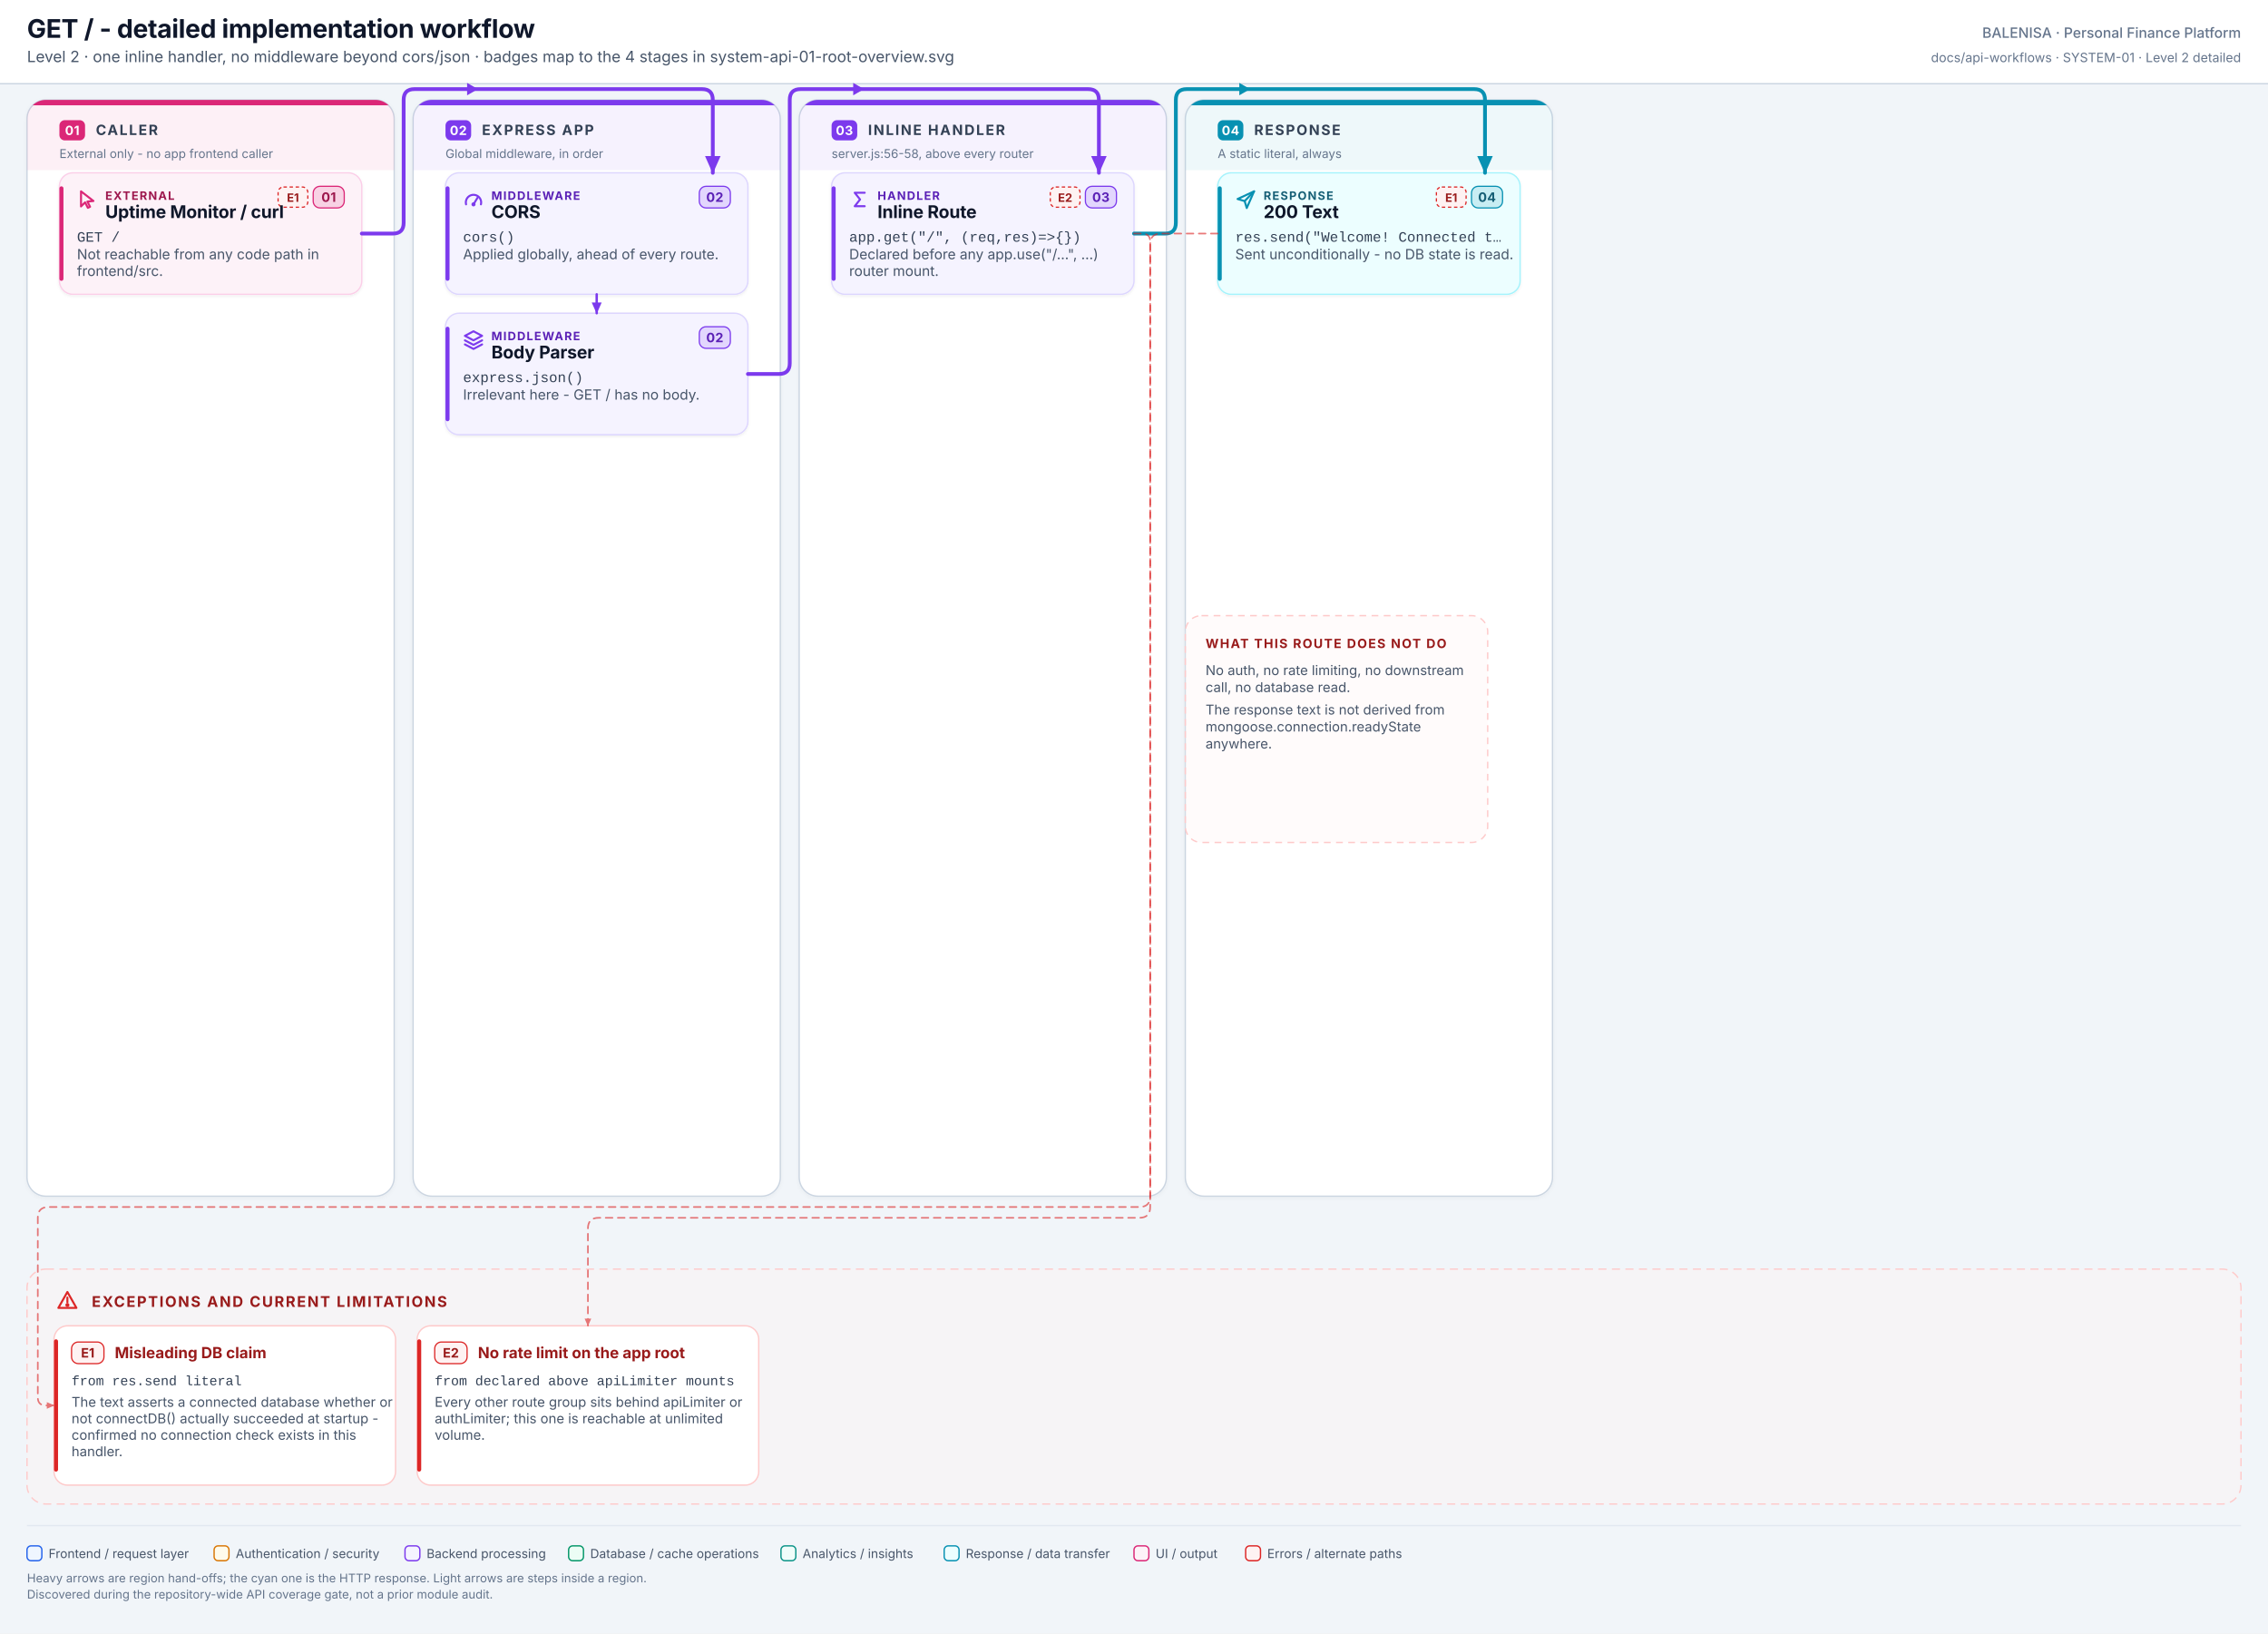
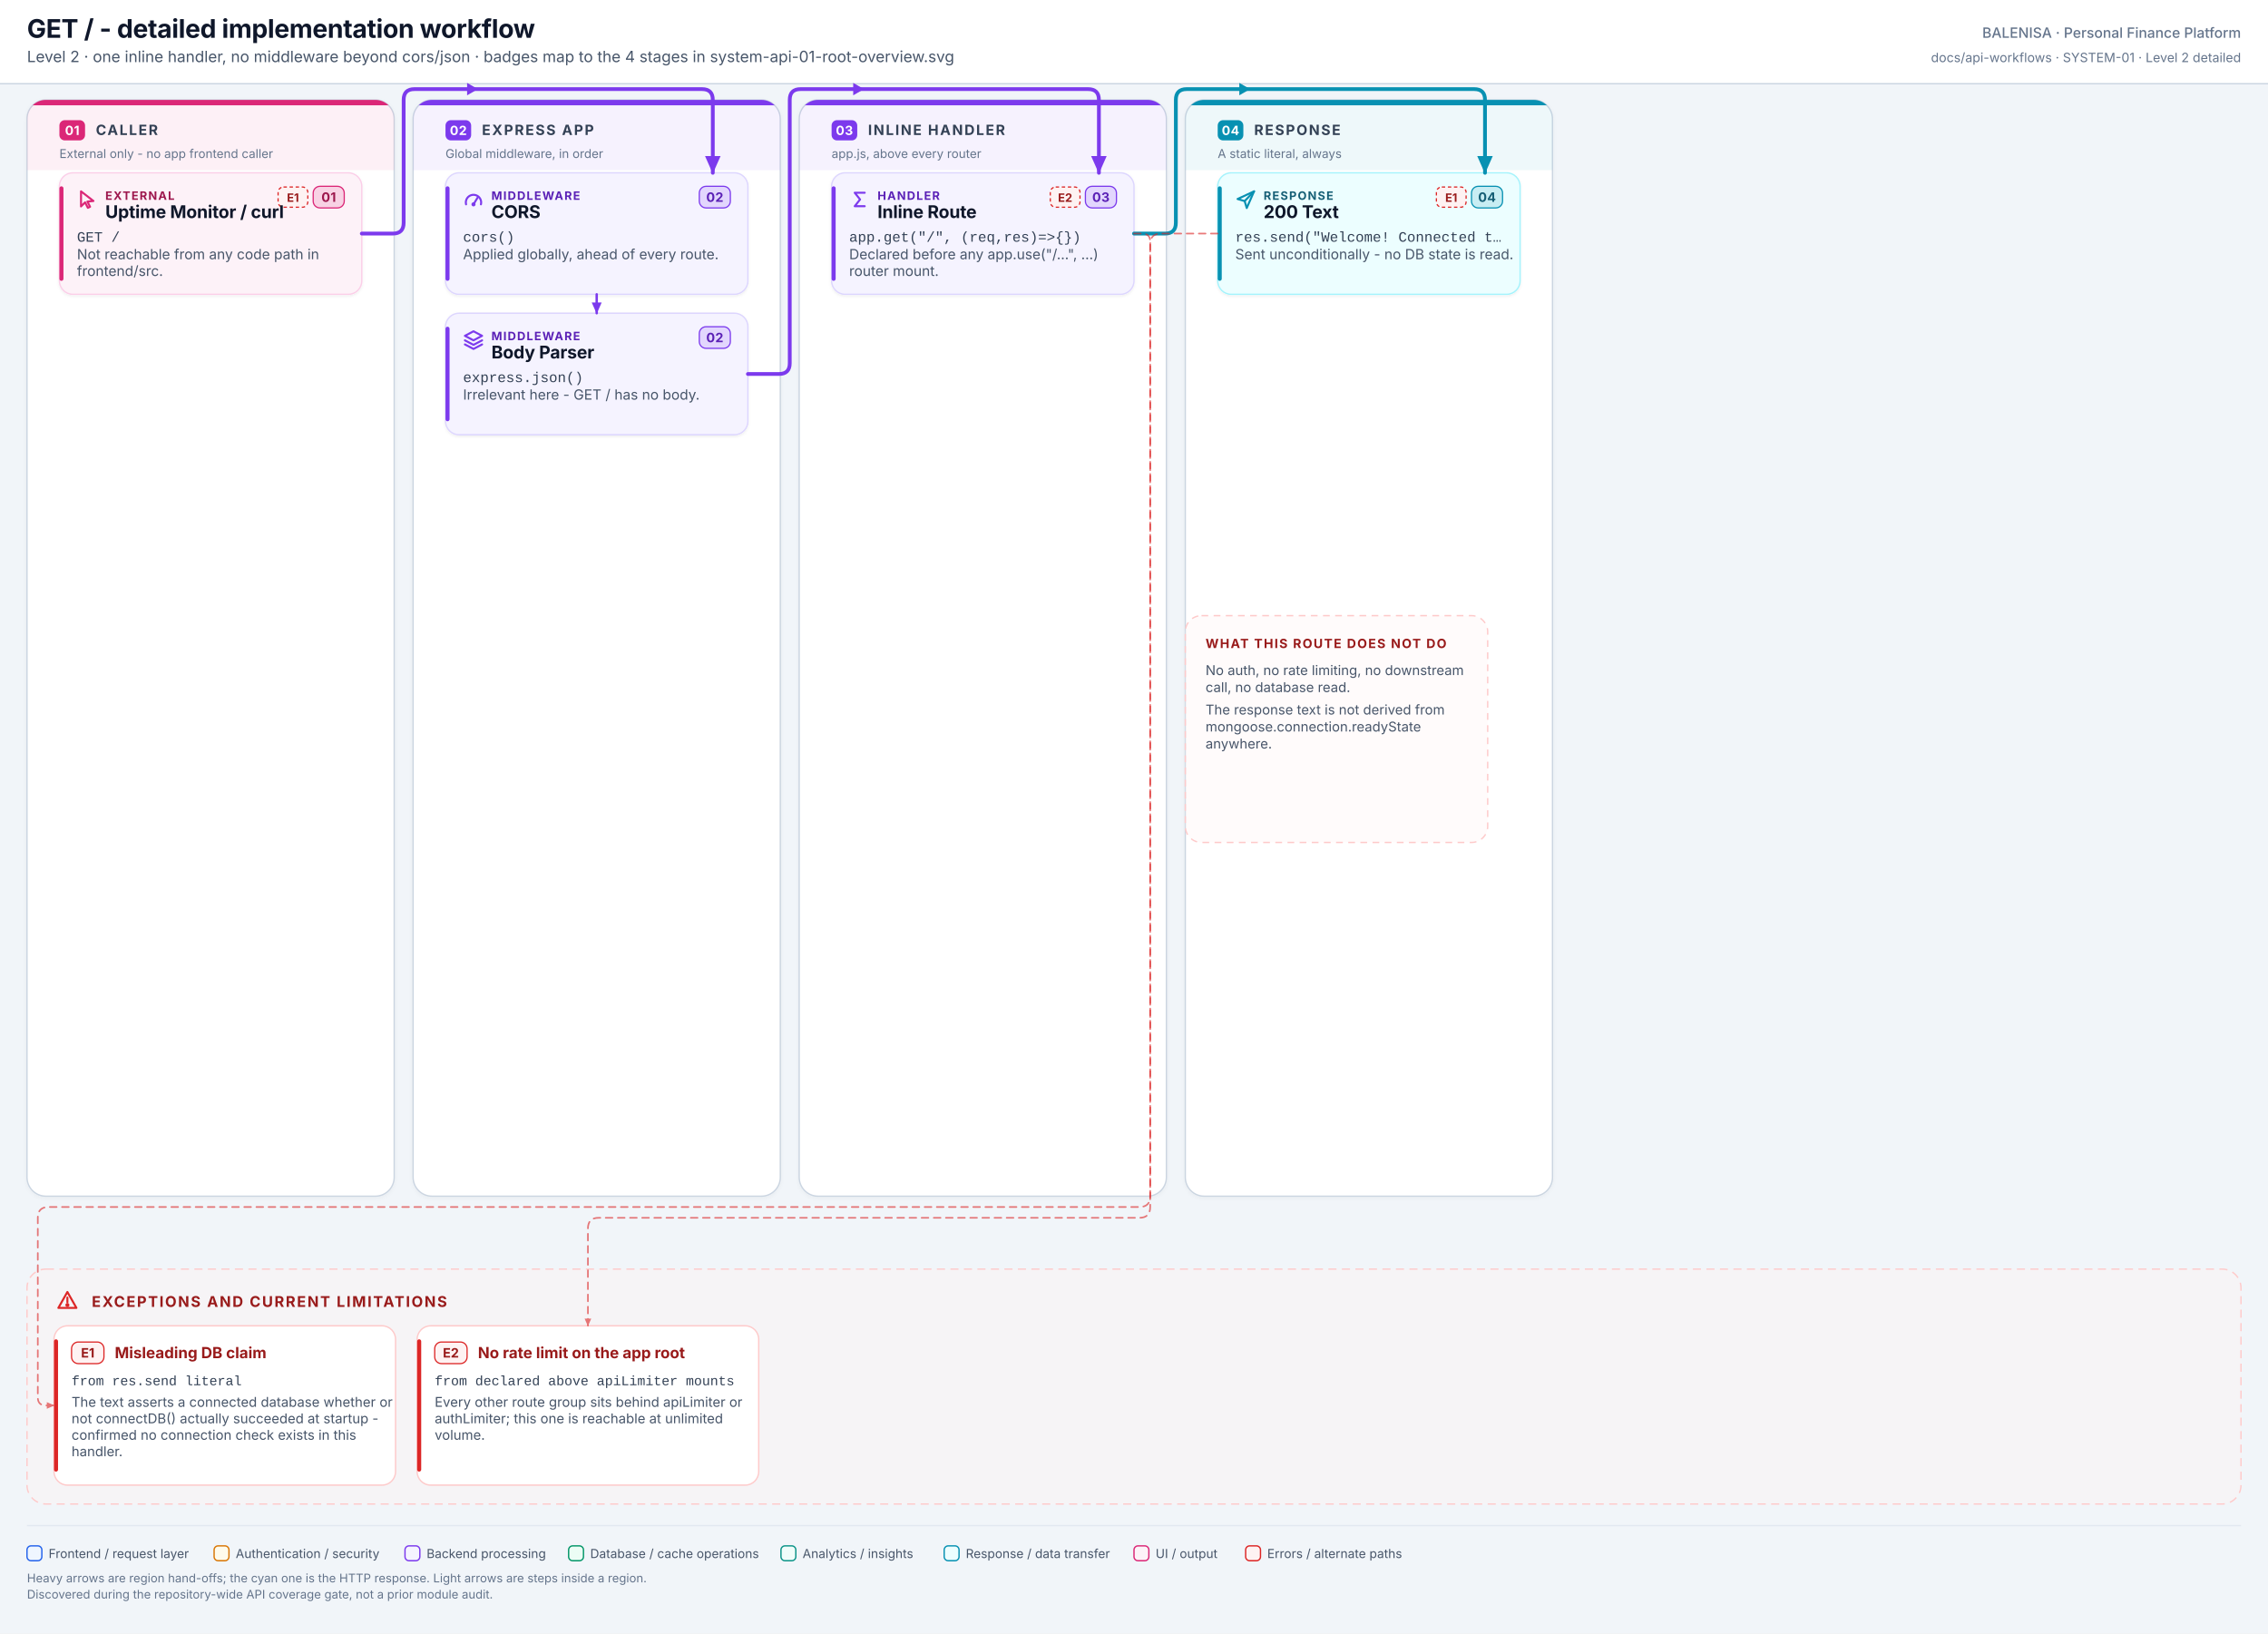
<svg xmlns="http://www.w3.org/2000/svg" width="1680" height="1210" viewBox="0 0 1680 1210" role="img">
  <defs>
    <filter id="cardShadow" x="-20%" y="-20%" width="140%" height="150%">
      <feDropShadow dx="0" dy="1" stdDeviation="1.25" flood-color="#0F172A" flood-opacity="0.07" />
    </filter>
    <filter id="regionShadow" x="-10%" y="-10%" width="120%" height="120%">
      <feDropShadow dx="0" dy="1" stdDeviation="1.5" flood-color="#0F172A" flood-opacity="0.04" />
    </filter>
    <marker id="arrow-frontend" viewBox="0 0 10 10" refX="8.2" refY="5" markerWidth="5.4" markerHeight="5.4" orient="auto-start-reverse">
      <path d="M 0 1.2 L 8.6 5 L 0 8.8 z" fill="#2563EB" />
    </marker>
    <marker id="arrow-auth" viewBox="0 0 10 10" refX="8.2" refY="5" markerWidth="5.4" markerHeight="5.4" orient="auto-start-reverse">
      <path d="M 0 1.2 L 8.6 5 L 0 8.8 z" fill="#D97706" />
    </marker>
    <marker id="arrow-backend" viewBox="0 0 10 10" refX="8.2" refY="5" markerWidth="5.4" markerHeight="5.4" orient="auto-start-reverse">
      <path d="M 0 1.2 L 8.6 5 L 0 8.8 z" fill="#7C3AED" />
    </marker>
    <marker id="arrow-database" viewBox="0 0 10 10" refX="8.2" refY="5" markerWidth="5.4" markerHeight="5.4" orient="auto-start-reverse">
      <path d="M 0 1.2 L 8.6 5 L 0 8.8 z" fill="#059669" />
    </marker>
    <marker id="arrow-insights" viewBox="0 0 10 10" refX="8.2" refY="5" markerWidth="5.4" markerHeight="5.4" orient="auto-start-reverse">
      <path d="M 0 1.2 L 8.6 5 L 0 8.8 z" fill="#0D9488" />
    </marker>
    <marker id="arrow-response" viewBox="0 0 10 10" refX="8.2" refY="5" markerWidth="5.4" markerHeight="5.4" orient="auto-start-reverse">
      <path d="M 0 1.2 L 8.6 5 L 0 8.8 z" fill="#0891B2" />
    </marker>
    <marker id="arrow-ui" viewBox="0 0 10 10" refX="8.2" refY="5" markerWidth="5.4" markerHeight="5.4" orient="auto-start-reverse">
      <path d="M 0 1.2 L 8.6 5 L 0 8.8 z" fill="#DB2777" />
    </marker>
    <marker id="arrow-error" viewBox="0 0 10 10" refX="8.2" refY="5" markerWidth="5.4" markerHeight="5.4" orient="auto-start-reverse">
      <path d="M 0 1.2 L 8.6 5 L 0 8.8 z" fill="#DC2626" />
    </marker>
    <clipPath id="rgnclip0">
      <rect x="20.0" y="74.0" width="272.0" height="812.0" rx="14" />
    </clipPath>
    <clipPath id="rgnclip1">
      <rect x="306.0" y="74.0" width="272.0" height="812.0" rx="14" />
    </clipPath>
    <clipPath id="rgnclip2">
      <rect x="592.0" y="74.0" width="272.0" height="812.0" rx="14" />
    </clipPath>
    <clipPath id="rgnclip3">
      <rect x="878.0" y="74.0" width="272.0" height="812.0" rx="14" />
    </clipPath>
  </defs>
  <rect width="1680" height="1210" fill="#F1F5F9" />
  <rect x="0" y="0" width="1680" height="62" fill="#FFFFFF" />
  <path d="M 0 62 H 1680" stroke="#CBD5E1" stroke-width="1" />
  <text x="20.0" y="28.0" font-family="Inter, 'Segoe UI', Arial, Helvetica, sans-serif" font-size="19.00" font-weight="700" fill="#0F172A" letter-spacing="-0.20" text-anchor="start" opacity="1.00">GET / - detailed implementation workflow</text>
  <text x="20.0" y="46.0" font-family="Inter, 'Segoe UI', Arial, Helvetica, sans-serif" font-size="11.50" font-weight="400" fill="#475569" letter-spacing="0.00" text-anchor="start" opacity="1.00">Level 2 · one inline handler, no middleware beyond cors/json · badges map to the 4 stages in system-api-01-root-overview.svg</text>
  <text x="1660.0" y="28.0" font-family="Inter, 'Segoe UI', Arial, Helvetica, sans-serif" font-size="10.50" font-weight="500" fill="#64748B" letter-spacing="0.00" text-anchor="end" opacity="1.00">BALENISA · Personal Finance Platform</text>
  <text x="1660.0" y="46.0" font-family="Inter, 'Segoe UI', Arial, Helvetica, sans-serif" font-size="9.50" font-weight="400" fill="#64748B" letter-spacing="0.00" text-anchor="end" opacity="1.00">docs/api-workflows · SYSTEM-01 · Level 2 detailed</text>
  <rect x="20.0" y="74.0" width="272.0" height="812.0" rx="14" fill="#FFFFFF" stroke="#CBD5E1" stroke-width="1" filter="url(#regionShadow)" />
  <rect x="20.0" y="74.0" width="272.0" height="52" fill="#DB2777" fill-opacity="0.07" clip-path="url(#rgnclip0)" />
  <rect x="20.0" y="74.0" width="272.0" height="4" fill="#DB2777" clip-path="url(#rgnclip0)" />
  <rect x="44.0" y="89.0" width="19" height="15" rx="4" fill="#DB2777" />
  <text x="53.5" y="100.0" font-family="Inter, 'Segoe UI', Arial, Helvetica, sans-serif" font-size="9.40" font-weight="700" fill="#FFFFFF" letter-spacing="0.30" text-anchor="middle" opacity="1.00">01</text>
  <text x="71.0" y="100.0" font-family="Inter, 'Segoe UI', Arial, Helvetica, sans-serif" font-size="10.50" font-weight="700" fill="#334155" letter-spacing="1.10" text-anchor="start" opacity="1.00">CALLER</text>
  <text x="44.0" y="117.0" font-family="Inter, 'Segoe UI', Arial, Helvetica, sans-serif" font-size="9.00" font-weight="400" fill="#64748B" letter-spacing="0.00" text-anchor="start" opacity="1.00">External only - no app frontend caller</text>
  <rect x="306.0" y="74.0" width="272.0" height="812.0" rx="14" fill="#FFFFFF" stroke="#CBD5E1" stroke-width="1" filter="url(#regionShadow)" />
  <rect x="306.0" y="74.0" width="272.0" height="52" fill="#7C3AED" fill-opacity="0.07" clip-path="url(#rgnclip1)" />
  <rect x="306.0" y="74.0" width="272.0" height="4" fill="#7C3AED" clip-path="url(#rgnclip1)" />
  <rect x="330.0" y="89.0" width="19" height="15" rx="4" fill="#7C3AED" />
  <text x="339.5" y="100.0" font-family="Inter, 'Segoe UI', Arial, Helvetica, sans-serif" font-size="9.40" font-weight="700" fill="#FFFFFF" letter-spacing="0.30" text-anchor="middle" opacity="1.00">02</text>
  <text x="357.0" y="100.0" font-family="Inter, 'Segoe UI', Arial, Helvetica, sans-serif" font-size="10.50" font-weight="700" fill="#334155" letter-spacing="1.10" text-anchor="start" opacity="1.00">EXPRESS APP</text>
  <text x="330.0" y="117.0" font-family="Inter, 'Segoe UI', Arial, Helvetica, sans-serif" font-size="9.00" font-weight="400" fill="#64748B" letter-spacing="0.00" text-anchor="start" opacity="1.00">Global middleware, in order</text>
  <rect x="592.0" y="74.0" width="272.0" height="812.0" rx="14" fill="#FFFFFF" stroke="#CBD5E1" stroke-width="1" filter="url(#regionShadow)" />
  <rect x="592.0" y="74.0" width="272.0" height="52" fill="#7C3AED" fill-opacity="0.07" clip-path="url(#rgnclip2)" />
  <rect x="592.0" y="74.0" width="272.0" height="4" fill="#7C3AED" clip-path="url(#rgnclip2)" />
  <rect x="616.0" y="89.0" width="19" height="15" rx="4" fill="#7C3AED" />
  <text x="625.5" y="100.0" font-family="Inter, 'Segoe UI', Arial, Helvetica, sans-serif" font-size="9.40" font-weight="700" fill="#FFFFFF" letter-spacing="0.30" text-anchor="middle" opacity="1.00">03</text>
  <text x="643.0" y="100.0" font-family="Inter, 'Segoe UI', Arial, Helvetica, sans-serif" font-size="10.50" font-weight="700" fill="#334155" letter-spacing="1.10" text-anchor="start" opacity="1.00">INLINE HANDLER</text>
-   <text x="616.0" y="117.0" font-family="Inter, 'Segoe UI', Arial, Helvetica, sans-serif" font-size="9.00" font-weight="400" fill="#64748B" letter-spacing="0.00" text-anchor="start" opacity="1.00">server.js:56-58, above every router</text>
+   <text x="616.0" y="117.0" font-family="Inter, 'Segoe UI', Arial, Helvetica, sans-serif" font-size="9.00" font-weight="400" fill="#64748B" letter-spacing="0.00" text-anchor="start" opacity="1.00">app.js, above every router</text>
  <rect x="878.0" y="74.0" width="272.0" height="812.0" rx="14" fill="#FFFFFF" stroke="#CBD5E1" stroke-width="1" filter="url(#regionShadow)" />
  <rect x="878.0" y="74.0" width="272.0" height="52" fill="#0891B2" fill-opacity="0.07" clip-path="url(#rgnclip3)" />
  <rect x="878.0" y="74.0" width="272.0" height="4" fill="#0891B2" clip-path="url(#rgnclip3)" />
  <rect x="902.0" y="89.0" width="19" height="15" rx="4" fill="#0891B2" />
  <text x="911.5" y="100.0" font-family="Inter, 'Segoe UI', Arial, Helvetica, sans-serif" font-size="9.40" font-weight="700" fill="#FFFFFF" letter-spacing="0.30" text-anchor="middle" opacity="1.00">04</text>
  <text x="929.0" y="100.0" font-family="Inter, 'Segoe UI', Arial, Helvetica, sans-serif" font-size="10.50" font-weight="700" fill="#334155" letter-spacing="1.10" text-anchor="start" opacity="1.00">RESPONSE</text>
  <text x="902.0" y="117.0" font-family="Inter, 'Segoe UI', Arial, Helvetica, sans-serif" font-size="9.00" font-weight="400" fill="#64748B" letter-spacing="0.00" text-anchor="start" opacity="1.00">A static literal, always</text>
  <rect x="20.0" y="940.0" width="1640.0" height="174.0" rx="14" fill="#FEF2F2" fill-opacity="0.45" stroke="#FECACA" stroke-width="1" stroke-dasharray="6 4" />
  <g transform="translate(42.0,955.0) scale(0.880)" fill="none" stroke="#DC2626" stroke-width="1.70" stroke-linecap="round" stroke-linejoin="round">
    <path d="M9 2.2 L16.6 15.6 H1.4 Z" />
    <path d="M9 6.9 V10.9" />
    <circle cx="9" cy="13.2" r="0.85" />
  </g>
  <text x="68.0" y="968.0" font-family="Inter, 'Segoe UI', Arial, Helvetica, sans-serif" font-size="11.00" font-weight="700" fill="#991B1B" letter-spacing="1.10" text-anchor="start" opacity="1.00">EXCEPTIONS AND CURRENT LIMITATIONS</text>
  <g>
    <rect x="44.0" y="128.0" width="224.0" height="90.0" rx="10" fill="#FDF2F8" stroke="#FBCFE8" stroke-width="1" filter="url(#cardShadow)" />
    <rect x="44.0" y="138.0" width="3" height="70.0" rx="1.5" fill="#DB2777" />
    <g transform="translate(57.0,140.0) scale(0.860)" fill="none" stroke="#DB2777" stroke-width="1.74" stroke-linecap="round" stroke-linejoin="round">
      <path d="M3.5 2 L3.5 15 L7 11.5 L9.4 16.2 L11.3 15.3 L9 10.8 L14.2 10.3 Z" />
    </g>
    <rect x="232.0" y="138.0" width="23" height="16" rx="5" fill="#DB2777" fill-opacity="0.16" stroke="#DB2777" stroke-width="0.9" />
    <text x="243.5" y="149.5" font-family="Inter, 'Segoe UI', Arial, Helvetica, sans-serif" font-size="9.60" font-weight="700" fill="#9D174D" letter-spacing="0.20" text-anchor="middle" opacity="1.00">01</text>
    <rect x="206.0" y="138.5" width="22" height="15" rx="4" fill="#FEF2F2" stroke="#DC2626" stroke-width="0.9" stroke-dasharray="2.5 2" />
    <text x="217.0" y="149.5" font-family="Inter, 'Segoe UI', Arial, Helvetica, sans-serif" font-size="8.60" font-weight="700" fill="#991B1B" letter-spacing="0.00" text-anchor="middle" opacity="1.00">E1</text>
    <text x="78.0" y="148.0" font-family="Inter, 'Segoe UI', Arial, Helvetica, sans-serif" font-size="8.60" font-weight="700" fill="#9D174D" letter-spacing="0.80" text-anchor="start" opacity="1.00">EXTERNAL</text>
    <text x="78.0" y="161.5" font-family="Inter, 'Segoe UI', Arial, Helvetica, sans-serif" font-size="13.00" font-weight="650" fill="#0F172A" letter-spacing="-0.10" text-anchor="start" opacity="1.00">Uptime Monitor / curl</text>
    <text x="57.0" y="179.0" font-family="'JetBrains Mono', 'Cascadia Mono', 'Liberation Mono', Consolas, monospace" font-size="10.60" font-weight="400" fill="#334155" letter-spacing="0.00" text-anchor="start" opacity="1.00">GET /</text>
    <text x="57.0" y="192.0" font-family="Inter, 'Segoe UI', Arial, Helvetica, sans-serif" font-size="10.40" font-weight="400" fill="#475569" letter-spacing="0.00" text-anchor="start" opacity="1.00">Not reachable from any code path in</text>
    <text x="57.0" y="204.4" font-family="Inter, 'Segoe UI', Arial, Helvetica, sans-serif" font-size="10.40" font-weight="400" fill="#475569" letter-spacing="0.00" text-anchor="start" opacity="1.00">frontend/src.</text>
  </g>
  <g>
    <rect x="330.0" y="128.0" width="224.0" height="90.0" rx="10" fill="#F5F3FF" stroke="#DDD6FE" stroke-width="1" filter="url(#cardShadow)" />
    <rect x="330.0" y="138.0" width="3" height="70.0" rx="1.5" fill="#7C3AED" />
    <g transform="translate(343.0,140.0) scale(0.860)" fill="none" stroke="#7C3AED" stroke-width="1.74" stroke-linecap="round" stroke-linejoin="round">
      <path d="M2.6 13.2 a6.6 6.6 0 1 1 12.8 0" />
      <path d="M9 13.2 L12.4 7.6" />
      <circle cx="9" cy="13.2" r="0.9" />
    </g>
    <rect x="518.0" y="138.0" width="23" height="16" rx="5" fill="#7C3AED" fill-opacity="0.16" stroke="#7C3AED" stroke-width="0.9" />
    <text x="529.5" y="149.5" font-family="Inter, 'Segoe UI', Arial, Helvetica, sans-serif" font-size="9.60" font-weight="700" fill="#5B21B6" letter-spacing="0.20" text-anchor="middle" opacity="1.00">02</text>
    <text x="364.0" y="148.0" font-family="Inter, 'Segoe UI', Arial, Helvetica, sans-serif" font-size="8.60" font-weight="700" fill="#5B21B6" letter-spacing="0.80" text-anchor="start" opacity="1.00">MIDDLEWARE</text>
    <text x="364.0" y="161.5" font-family="Inter, 'Segoe UI', Arial, Helvetica, sans-serif" font-size="13.00" font-weight="650" fill="#0F172A" letter-spacing="-0.10" text-anchor="start" opacity="1.00">CORS</text>
    <text x="343.0" y="179.0" font-family="'JetBrains Mono', 'Cascadia Mono', 'Liberation Mono', Consolas, monospace" font-size="10.60" font-weight="400" fill="#334155" letter-spacing="0.00" text-anchor="start" opacity="1.00">cors()</text>
    <text x="343.0" y="192.0" font-family="Inter, 'Segoe UI', Arial, Helvetica, sans-serif" font-size="10.40" font-weight="400" fill="#475569" letter-spacing="0.00" text-anchor="start" opacity="1.00">Applied globally, ahead of every route.</text>
  </g>
  <g>
    <rect x="330.0" y="232.0" width="224.0" height="90.0" rx="10" fill="#F5F3FF" stroke="#DDD6FE" stroke-width="1" filter="url(#cardShadow)" />
    <rect x="330.0" y="242.0" width="3" height="70.0" rx="1.5" fill="#7C3AED" />
    <g transform="translate(343.0,244.0) scale(0.860)" fill="none" stroke="#7C3AED" stroke-width="1.74" stroke-linecap="round" stroke-linejoin="round">
      <path d="M9 1.6 L16.4 5.5 L9 9.4 L1.6 5.5 Z" />
      <path d="M1.6 9.4 L9 13.3 L16.4 9.4" />
      <path d="M1.6 12.9 L9 16.8 L16.4 12.9" />
    </g>
    <rect x="518.0" y="242.0" width="23" height="16" rx="5" fill="#7C3AED" fill-opacity="0.16" stroke="#7C3AED" stroke-width="0.9" />
    <text x="529.5" y="253.5" font-family="Inter, 'Segoe UI', Arial, Helvetica, sans-serif" font-size="9.60" font-weight="700" fill="#5B21B6" letter-spacing="0.20" text-anchor="middle" opacity="1.00">02</text>
    <text x="364.0" y="252.0" font-family="Inter, 'Segoe UI', Arial, Helvetica, sans-serif" font-size="8.60" font-weight="700" fill="#5B21B6" letter-spacing="0.80" text-anchor="start" opacity="1.00">MIDDLEWARE</text>
    <text x="364.0" y="265.5" font-family="Inter, 'Segoe UI', Arial, Helvetica, sans-serif" font-size="13.00" font-weight="650" fill="#0F172A" letter-spacing="-0.10" text-anchor="start" opacity="1.00">Body Parser</text>
    <text x="343.0" y="283.0" font-family="'JetBrains Mono', 'Cascadia Mono', 'Liberation Mono', Consolas, monospace" font-size="10.60" font-weight="400" fill="#334155" letter-spacing="0.00" text-anchor="start" opacity="1.00">express.json()</text>
    <text x="343.0" y="296.0" font-family="Inter, 'Segoe UI', Arial, Helvetica, sans-serif" font-size="10.40" font-weight="400" fill="#475569" letter-spacing="0.00" text-anchor="start" opacity="1.00">Irrelevant here - GET / has no body.</text>
  </g>
  <g>
    <rect x="616.0" y="128.0" width="224.0" height="90.0" rx="10" fill="#F5F3FF" stroke="#DDD6FE" stroke-width="1" filter="url(#cardShadow)" />
    <rect x="616.0" y="138.0" width="3" height="70.0" rx="1.5" fill="#7C3AED" />
    <g transform="translate(629.0,140.0) scale(0.860)" fill="none" stroke="#7C3AED" stroke-width="1.74" stroke-linecap="round" stroke-linejoin="round">
      <path d="M13.4 3.2 H4.8 L9.4 9 L4.8 14.8 H13.4" />
    </g>
    <rect x="804.0" y="138.0" width="23" height="16" rx="5" fill="#7C3AED" fill-opacity="0.16" stroke="#7C3AED" stroke-width="0.9" />
    <text x="815.5" y="149.5" font-family="Inter, 'Segoe UI', Arial, Helvetica, sans-serif" font-size="9.60" font-weight="700" fill="#5B21B6" letter-spacing="0.20" text-anchor="middle" opacity="1.00">03</text>
    <rect x="778.0" y="138.5" width="22" height="15" rx="4" fill="#FEF2F2" stroke="#DC2626" stroke-width="0.9" stroke-dasharray="2.5 2" />
    <text x="789.0" y="149.5" font-family="Inter, 'Segoe UI', Arial, Helvetica, sans-serif" font-size="8.60" font-weight="700" fill="#991B1B" letter-spacing="0.00" text-anchor="middle" opacity="1.00">E2</text>
    <text x="650.0" y="148.0" font-family="Inter, 'Segoe UI', Arial, Helvetica, sans-serif" font-size="8.60" font-weight="700" fill="#5B21B6" letter-spacing="0.80" text-anchor="start" opacity="1.00">HANDLER</text>
    <text x="650.0" y="161.5" font-family="Inter, 'Segoe UI', Arial, Helvetica, sans-serif" font-size="13.00" font-weight="650" fill="#0F172A" letter-spacing="-0.10" text-anchor="start" opacity="1.00">Inline Route</text>
    <text x="629.0" y="179.0" font-family="'JetBrains Mono', 'Cascadia Mono', 'Liberation Mono', Consolas, monospace" font-size="10.60" font-weight="400" fill="#334155" letter-spacing="0.00" text-anchor="start" opacity="1.00">app.get("/", (req,res)=&gt;{})</text>
    <text x="629.0" y="192.0" font-family="Inter, 'Segoe UI', Arial, Helvetica, sans-serif" font-size="10.40" font-weight="400" fill="#475569" letter-spacing="0.00" text-anchor="start" opacity="1.00">Declared before any app.use("/...", ...)</text>
    <text x="629.0" y="204.4" font-family="Inter, 'Segoe UI', Arial, Helvetica, sans-serif" font-size="10.40" font-weight="400" fill="#475569" letter-spacing="0.00" text-anchor="start" opacity="1.00">router mount.</text>
  </g>
  <g>
    <rect x="902.0" y="128.0" width="224.0" height="90.0" rx="10" fill="#ECFEFF" stroke="#A5F3FC" stroke-width="1" filter="url(#cardShadow)" />
    <rect x="902.0" y="138.0" width="3" height="70.0" rx="1.5" fill="#0891B2" />
    <g transform="translate(915.0,140.0) scale(0.860)" fill="none" stroke="#0891B2" stroke-width="1.74" stroke-linecap="round" stroke-linejoin="round">
      <path d="M16.2 2 L2 8.6 L8.1 10.4 L9.9 16.4 Z" />
      <path d="M16.2 2 L8.1 10.4" />
    </g>
    <rect x="1090.0" y="138.0" width="23" height="16" rx="5" fill="#0891B2" fill-opacity="0.16" stroke="#0891B2" stroke-width="0.9" />
    <text x="1101.5" y="149.5" font-family="Inter, 'Segoe UI', Arial, Helvetica, sans-serif" font-size="9.60" font-weight="700" fill="#155E75" letter-spacing="0.20" text-anchor="middle" opacity="1.00">04</text>
    <rect x="1064.0" y="138.5" width="22" height="15" rx="4" fill="#FEF2F2" stroke="#DC2626" stroke-width="0.9" stroke-dasharray="2.5 2" />
    <text x="1075.0" y="149.5" font-family="Inter, 'Segoe UI', Arial, Helvetica, sans-serif" font-size="8.60" font-weight="700" fill="#991B1B" letter-spacing="0.00" text-anchor="middle" opacity="1.00">E1</text>
    <text x="936.0" y="148.0" font-family="Inter, 'Segoe UI', Arial, Helvetica, sans-serif" font-size="8.60" font-weight="700" fill="#155E75" letter-spacing="0.80" text-anchor="start" opacity="1.00">RESPONSE</text>
    <text x="936.0" y="161.5" font-family="Inter, 'Segoe UI', Arial, Helvetica, sans-serif" font-size="13.00" font-weight="650" fill="#0F172A" letter-spacing="-0.10" text-anchor="start" opacity="1.00">200 Text</text>
    <text x="915.0" y="179.0" font-family="'JetBrains Mono', 'Cascadia Mono', 'Liberation Mono', Consolas, monospace" font-size="10.60" font-weight="400" fill="#334155" letter-spacing="0.00" text-anchor="start" opacity="1.00">res.send("Welcome! Connected t…</text>
    <text x="915.0" y="192.0" font-family="Inter, 'Segoe UI', Arial, Helvetica, sans-serif" font-size="10.40" font-weight="400" fill="#475569" letter-spacing="0.00" text-anchor="start" opacity="1.00">Sent unconditionally - no DB state is read.</text>
  </g>
  <g>
    <rect x="878.0" y="456.0" width="224.0" height="168.0" rx="12" fill="#FEF2F2" fill-opacity="0.35" stroke="#FECACA" stroke-width="1" stroke-dasharray="5 4" />
    <text x="893.0" y="480.0" font-family="Inter, 'Segoe UI', Arial, Helvetica, sans-serif" font-size="9.40" font-weight="700" fill="#991B1B" letter-spacing="0.90" text-anchor="start" opacity="1.00">WHAT THIS ROUTE DOES NOT DO</text>
    <text x="893.0" y="500.0" font-family="Inter, 'Segoe UI', Arial, Helvetica, sans-serif" font-size="10.00" font-weight="400" fill="#475569" letter-spacing="0.00" text-anchor="start" opacity="1.00">No auth, no rate limiting, no downstream</text>
    <text x="893.0" y="512.6" font-family="Inter, 'Segoe UI', Arial, Helvetica, sans-serif" font-size="10.00" font-weight="400" fill="#475569" letter-spacing="0.00" text-anchor="start" opacity="1.00">call, no database read.</text>
    <text x="893.0" y="529.2" font-family="Inter, 'Segoe UI', Arial, Helvetica, sans-serif" font-size="10.00" font-weight="400" fill="#475569" letter-spacing="0.00" text-anchor="start" opacity="1.00">The response text is not derived from</text>
    <text x="893.0" y="541.8" font-family="Inter, 'Segoe UI', Arial, Helvetica, sans-serif" font-size="10.00" font-weight="400" fill="#475569" letter-spacing="0.00" text-anchor="start" opacity="1.00">mongoose.connection.readyState</text>
    <text x="893.0" y="554.4" font-family="Inter, 'Segoe UI', Arial, Helvetica, sans-serif" font-size="10.00" font-weight="400" fill="#475569" letter-spacing="0.00" text-anchor="start" opacity="1.00">anywhere.</text>
  </g>
  <g>
    <rect x="40.0" y="982.0" width="253.0" height="118.0" rx="10" fill="#FFFFFF" stroke="#FECACA" stroke-width="1" />
    <rect x="40.0" y="992.0" width="3" height="98.0" rx="1.5" fill="#DC2626" />
    <rect x="53.0" y="994.0" width="24" height="16" rx="5" fill="#FEF2F2" stroke="#DC2626" stroke-width="0.9" />
    <text x="65.0" y="1005.5" font-family="Inter, 'Segoe UI', Arial, Helvetica, sans-serif" font-size="9.60" font-weight="700" fill="#991B1B" letter-spacing="0.00" text-anchor="middle" opacity="1.00">E1</text>
    <text x="85.0" y="1006.0" font-family="Inter, 'Segoe UI', Arial, Helvetica, sans-serif" font-size="11.40" font-weight="700" fill="#991B1B" letter-spacing="0.00" text-anchor="start" opacity="1.00">Misleading DB claim</text>
    <text x="53.0" y="1026.0" font-family="'JetBrains Mono', 'Cascadia Mono', 'Liberation Mono', Consolas, monospace" font-size="10.00" font-weight="400" fill="#334155" letter-spacing="0.00" text-anchor="start" opacity="1.00">from  res.send literal</text>
    <text x="53.0" y="1042.0" font-family="Inter, 'Segoe UI', Arial, Helvetica, sans-serif" font-size="10.00" font-weight="400" fill="#475569" letter-spacing="0.00" text-anchor="start" opacity="1.00">The text asserts a connected database whether or</text>
    <text x="53.0" y="1054.2" font-family="Inter, 'Segoe UI', Arial, Helvetica, sans-serif" font-size="10.00" font-weight="400" fill="#475569" letter-spacing="0.00" text-anchor="start" opacity="1.00">not connectDB() actually succeeded at startup -</text>
    <text x="53.0" y="1066.4" font-family="Inter, 'Segoe UI', Arial, Helvetica, sans-serif" font-size="10.00" font-weight="400" fill="#475569" letter-spacing="0.00" text-anchor="start" opacity="1.00">confirmed no connection check exists in this</text>
    <text x="53.0" y="1078.6" font-family="Inter, 'Segoe UI', Arial, Helvetica, sans-serif" font-size="10.00" font-weight="400" fill="#475569" letter-spacing="0.00" text-anchor="start" opacity="1.00">handler.</text>
  </g>
  <g>
    <rect x="309.0" y="982.0" width="253.0" height="118.0" rx="10" fill="#FFFFFF" stroke="#FECACA" stroke-width="1" />
    <rect x="309.0" y="992.0" width="3" height="98.0" rx="1.5" fill="#DC2626" />
    <rect x="322.0" y="994.0" width="24" height="16" rx="5" fill="#FEF2F2" stroke="#DC2626" stroke-width="0.9" />
    <text x="334.0" y="1005.5" font-family="Inter, 'Segoe UI', Arial, Helvetica, sans-serif" font-size="9.60" font-weight="700" fill="#991B1B" letter-spacing="0.00" text-anchor="middle" opacity="1.00">E2</text>
    <text x="354.0" y="1006.0" font-family="Inter, 'Segoe UI', Arial, Helvetica, sans-serif" font-size="11.40" font-weight="700" fill="#991B1B" letter-spacing="0.00" text-anchor="start" opacity="1.00">No rate limit on the app root</text>
    <text x="322.0" y="1026.0" font-family="'JetBrains Mono', 'Cascadia Mono', 'Liberation Mono', Consolas, monospace" font-size="10.00" font-weight="400" fill="#334155" letter-spacing="0.00" text-anchor="start" opacity="1.00">from  declared above apiLimiter mounts</text>
    <text x="322.0" y="1042.0" font-family="Inter, 'Segoe UI', Arial, Helvetica, sans-serif" font-size="10.00" font-weight="400" fill="#475569" letter-spacing="0.00" text-anchor="start" opacity="1.00">Every other route group sits behind apiLimiter or</text>
    <text x="322.0" y="1054.2" font-family="Inter, 'Segoe UI', Arial, Helvetica, sans-serif" font-size="10.00" font-weight="400" fill="#475569" letter-spacing="0.00" text-anchor="start" opacity="1.00">authLimiter; this one is reachable at unlimited</text>
    <text x="322.0" y="1066.4" font-family="Inter, 'Segoe UI', Arial, Helvetica, sans-serif" font-size="10.00" font-weight="400" fill="#475569" letter-spacing="0.00" text-anchor="start" opacity="1.00">volume.</text>
  </g>
  <path d="M 442.0 218.0 L 442.0 232.0" fill="none" stroke="#7C3AED" stroke-width="1.80" marker-end="url(#arrow-backend)" stroke-linecap="round" opacity="1.00" />
  <path d="M 268.0 173.0 L 291.0 173.0 Q 299.0 173.0 299.0 165.0 L 299.0 74.0 Q 299.0 66.0 307.0 66.0 L 520.0 66.0 Q 528.0 66.0 528.0 74.0 L 528.0 128.0" fill="none" stroke="#7C3AED" stroke-width="2.80" marker-end="url(#arrow-backend)" stroke-linecap="round" opacity="1.00" />
  <path d="M 346.0 61.4 L 354.0 66.0 L 346.0 70.6 Z" fill="#7C3AED" />
  <path d="M 554.0 277.0 L 577.0 277.0 Q 585.0 277.0 585.0 269.0 L 585.0 74.0 Q 585.0 66.0 593.0 66.0 L 806.0 66.0 Q 814.0 66.0 814.0 74.0 L 814.0 128.0" fill="none" stroke="#7C3AED" stroke-width="2.80" marker-end="url(#arrow-backend)" stroke-linecap="round" opacity="1.00" />
  <path d="M 632.0 61.4 L 640.0 66.0 L 632.0 70.6 Z" fill="#7C3AED" />
  <path d="M 840.0 173.0 L 863.0 173.0 Q 871.0 173.0 871.0 165.0 L 871.0 74.0 Q 871.0 66.0 879.0 66.0 L 1092.0 66.0 Q 1100.0 66.0 1100.0 74.0 L 1100.0 128.0" fill="none" stroke="#0891B2" stroke-width="2.80" marker-end="url(#arrow-response)" stroke-linecap="round" opacity="1.00" />
  <path d="M 918.0 61.4 L 926.0 66.0 L 918.0 70.6 Z" fill="#0891B2" />
  <path d="M 902.0 173.0 L 860.0 173.0 Q 852.0 173.0 852.0 181.0 L 852.0 886.0 Q 852.0 894.0 844.0 894.0 L 36.0 894.0 Q 28.0 894.0 28.0 902.0 L 28.0 1035.0 Q 28.0 1041.0 34.0 1041.0 L 40.0 1041.0" fill="none" stroke="#DC2626" stroke-width="1.20" stroke-dasharray="5 4" marker-end="url(#arrow-error)" stroke-linecap="round" opacity="0.62" />
  <path d="M 840.0 173.0 L 846.0 173.0 Q 852.0 173.0 852.0 179.0 L 852.0 894.0 Q 852.0 902.0 844.0 902.0 L 443.5 902.0 Q 435.5 902.0 435.5 910.0 L 435.5 982.0" fill="none" stroke="#DC2626" stroke-width="1.20" stroke-dasharray="5 4" marker-end="url(#arrow-error)" stroke-linecap="round" opacity="0.62" />
  <path d="M 20 1130 H 1660" stroke="#E2E8F0" stroke-width="1" />
  <rect x="20.0" y="1145.0" width="11" height="11" rx="3" fill="#EFF6FF" stroke="#2563EB" stroke-width="1" />
  <text x="36.0" y="1154.0" font-family="Inter, 'Segoe UI', Arial, Helvetica, sans-serif" font-size="9.20" font-weight="400" fill="#475569" letter-spacing="0.00" text-anchor="start" opacity="1.00">Frontend / request layer</text>
  <rect x="158.6" y="1145.0" width="11" height="11" rx="3" fill="#FFFBEB" stroke="#D97706" stroke-width="1" />
  <text x="174.6" y="1154.0" font-family="Inter, 'Segoe UI', Arial, Helvetica, sans-serif" font-size="9.20" font-weight="400" fill="#475569" letter-spacing="0.00" text-anchor="start" opacity="1.00">Authentication / security</text>
  <rect x="300.0" y="1145.0" width="11" height="11" rx="3" fill="#F5F3FF" stroke="#7C3AED" stroke-width="1" />
  <text x="316.0" y="1154.0" font-family="Inter, 'Segoe UI', Arial, Helvetica, sans-serif" font-size="9.20" font-weight="400" fill="#475569" letter-spacing="0.00" text-anchor="start" opacity="1.00">Backend processing</text>
  <rect x="421.2" y="1145.0" width="11" height="11" rx="3" fill="#ECFDF5" stroke="#059669" stroke-width="1" />
  <text x="437.2" y="1154.0" font-family="Inter, 'Segoe UI', Arial, Helvetica, sans-serif" font-size="9.20" font-weight="400" fill="#475569" letter-spacing="0.00" text-anchor="start" opacity="1.00">Database / cache operations</text>
  <rect x="578.5" y="1145.0" width="11" height="11" rx="3" fill="#F0FDFA" stroke="#0D9488" stroke-width="1" />
  <text x="594.5" y="1154.0" font-family="Inter, 'Segoe UI', Arial, Helvetica, sans-serif" font-size="9.20" font-weight="400" fill="#475569" letter-spacing="0.00" text-anchor="start" opacity="1.00">Analytics / insights</text>
  <rect x="699.4" y="1145.0" width="11" height="11" rx="3" fill="#ECFEFF" stroke="#0891B2" stroke-width="1" />
  <text x="715.4" y="1154.0" font-family="Inter, 'Segoe UI', Arial, Helvetica, sans-serif" font-size="9.20" font-weight="400" fill="#475569" letter-spacing="0.00" text-anchor="start" opacity="1.00">Response / data transfer</text>
  <rect x="840.0" y="1145.0" width="11" height="11" rx="3" fill="#FDF2F8" stroke="#DB2777" stroke-width="1" />
  <text x="856.0" y="1154.0" font-family="Inter, 'Segoe UI', Arial, Helvetica, sans-serif" font-size="9.20" font-weight="400" fill="#475569" letter-spacing="0.00" text-anchor="start" opacity="1.00">UI / output</text>
  <rect x="922.7" y="1145.0" width="11" height="11" rx="3" fill="#FEF2F2" stroke="#DC2626" stroke-width="1" />
  <text x="938.7" y="1154.0" font-family="Inter, 'Segoe UI', Arial, Helvetica, sans-serif" font-size="9.20" font-weight="400" fill="#475569" letter-spacing="0.00" text-anchor="start" opacity="1.00">Errors / alternate paths</text>
  <text x="20.0" y="1172.0" font-family="Inter, 'Segoe UI', Arial, Helvetica, sans-serif" font-size="8.80" font-weight="400" fill="#64748B" letter-spacing="0.00" text-anchor="start" opacity="1.00">Heavy arrows are region hand-offs; the cyan one is the HTTP response. Light arrows are steps inside a region.</text>
  <text x="20.0" y="1184.0" font-family="Inter, 'Segoe UI', Arial, Helvetica, sans-serif" font-size="8.80" font-weight="400" fill="#64748B" letter-spacing="0.00" text-anchor="start" opacity="1.00">Discovered during the repository-wide API coverage gate, not a prior module audit.</text>
</svg>
